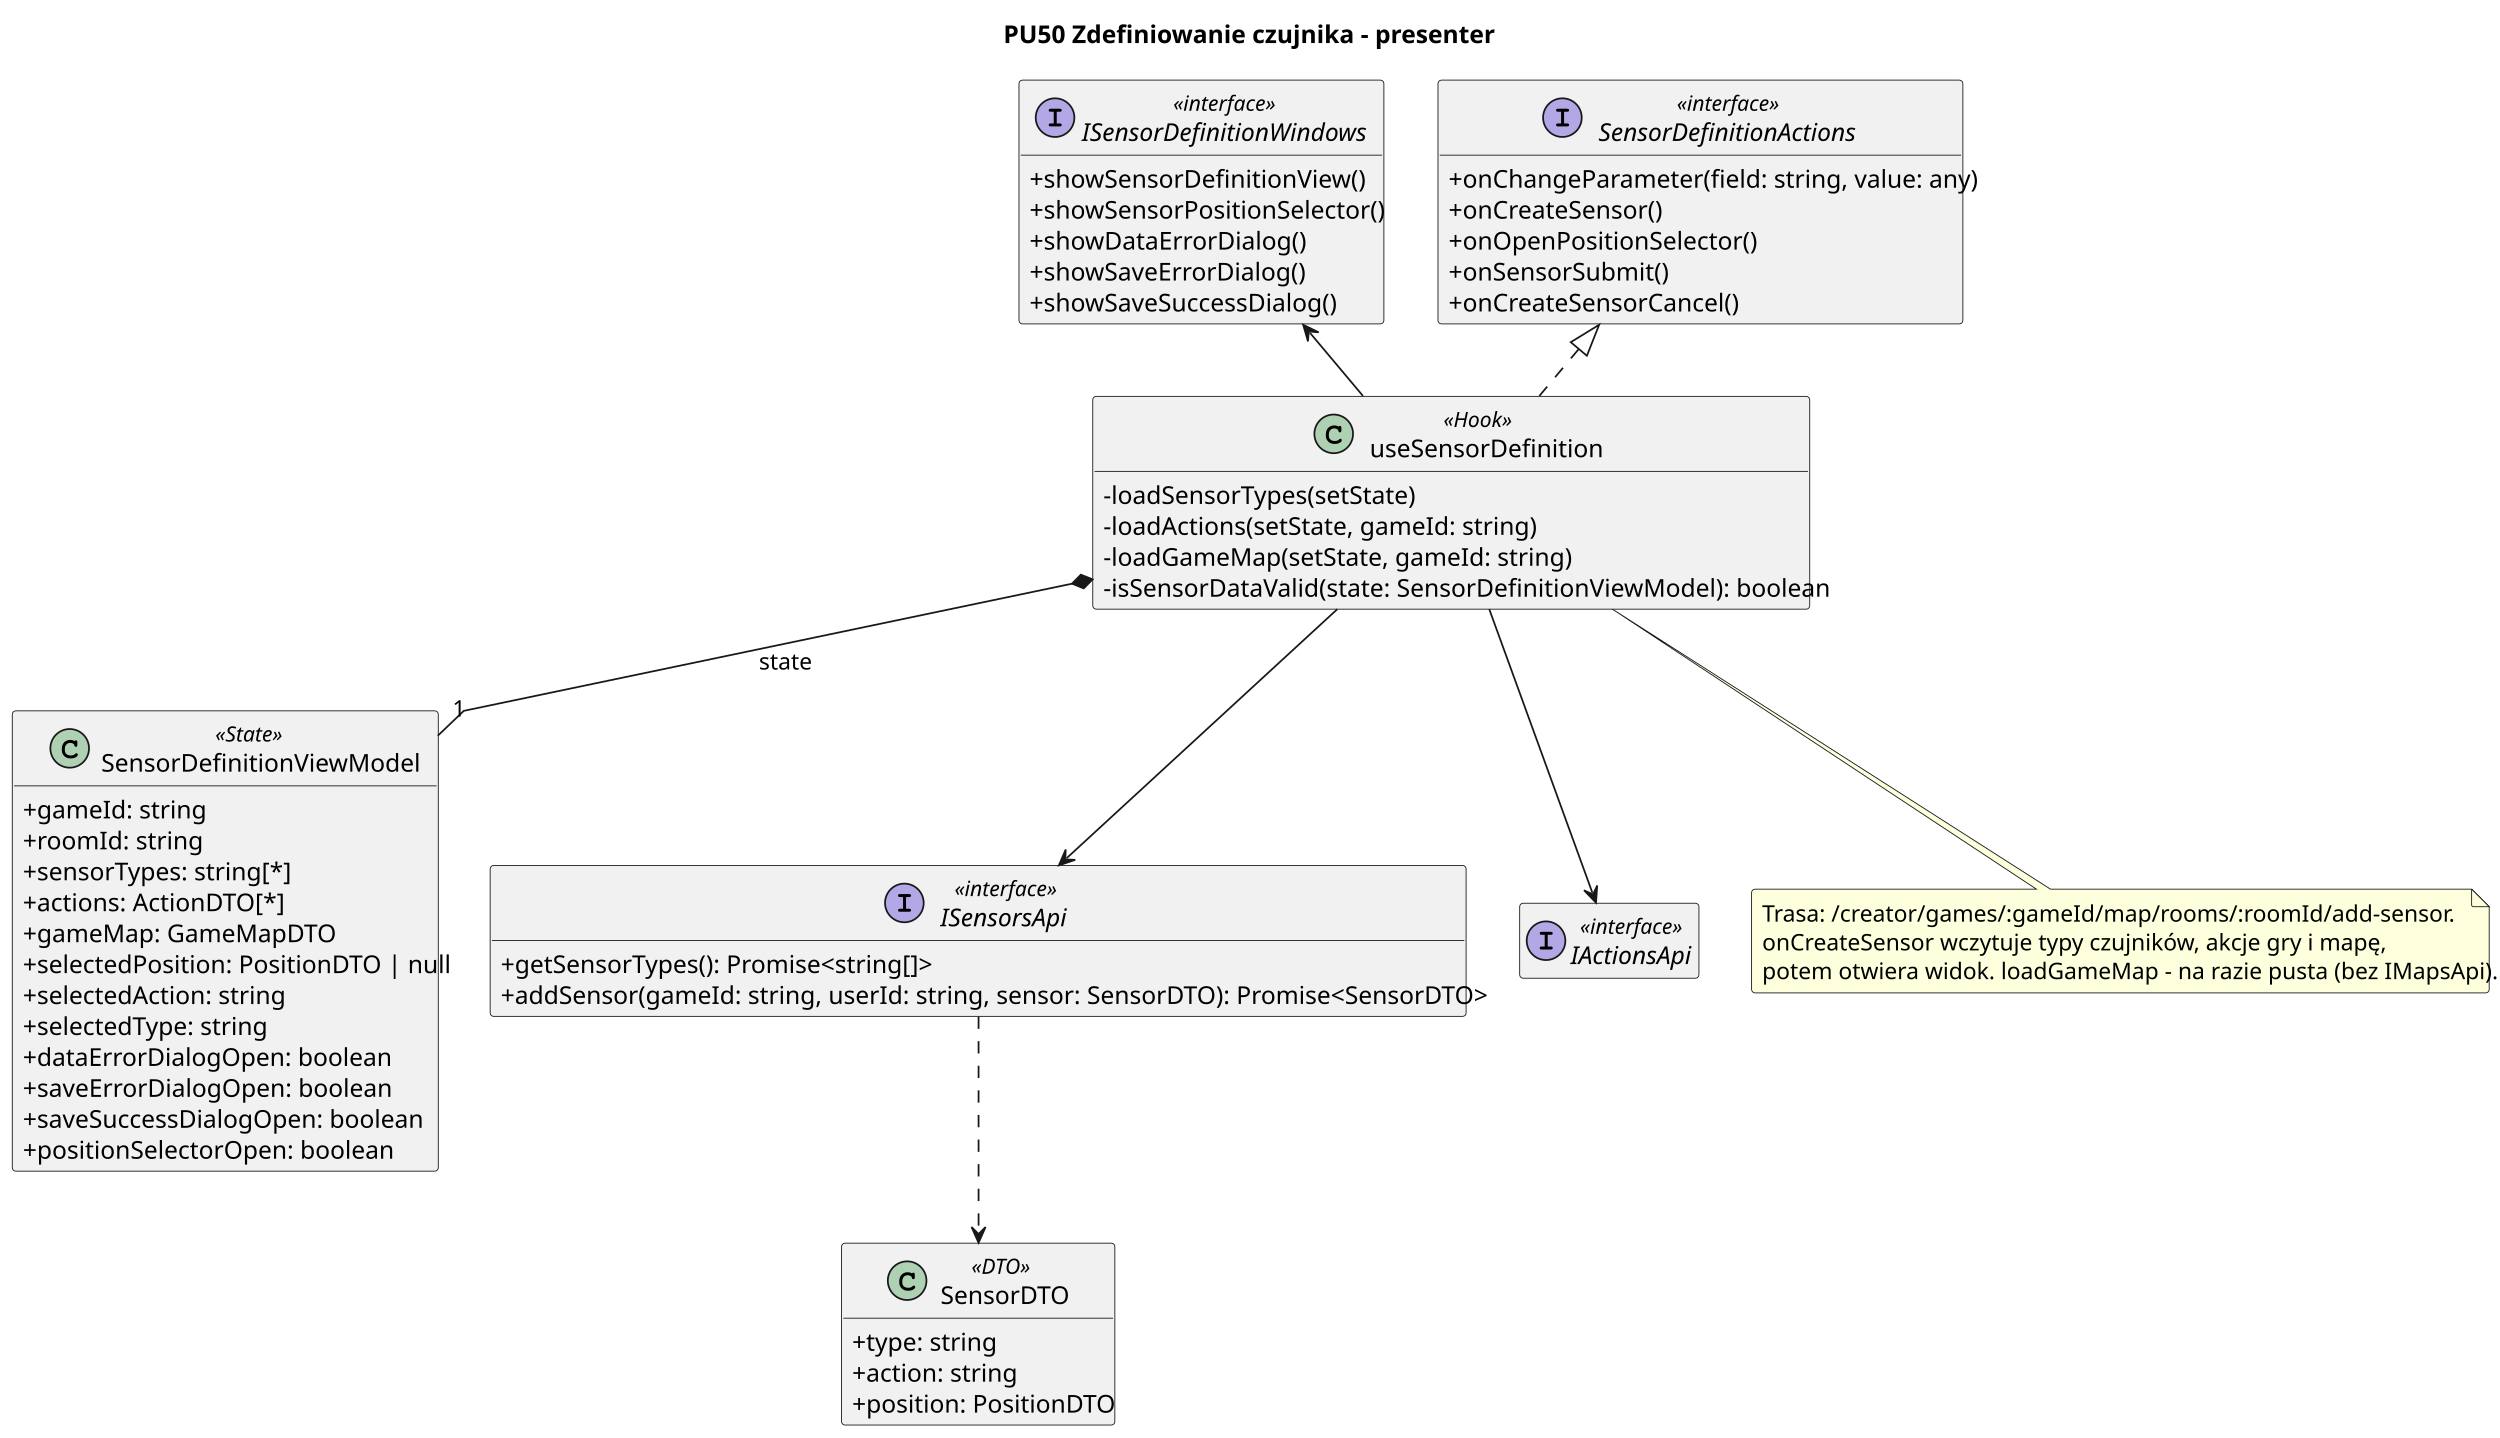
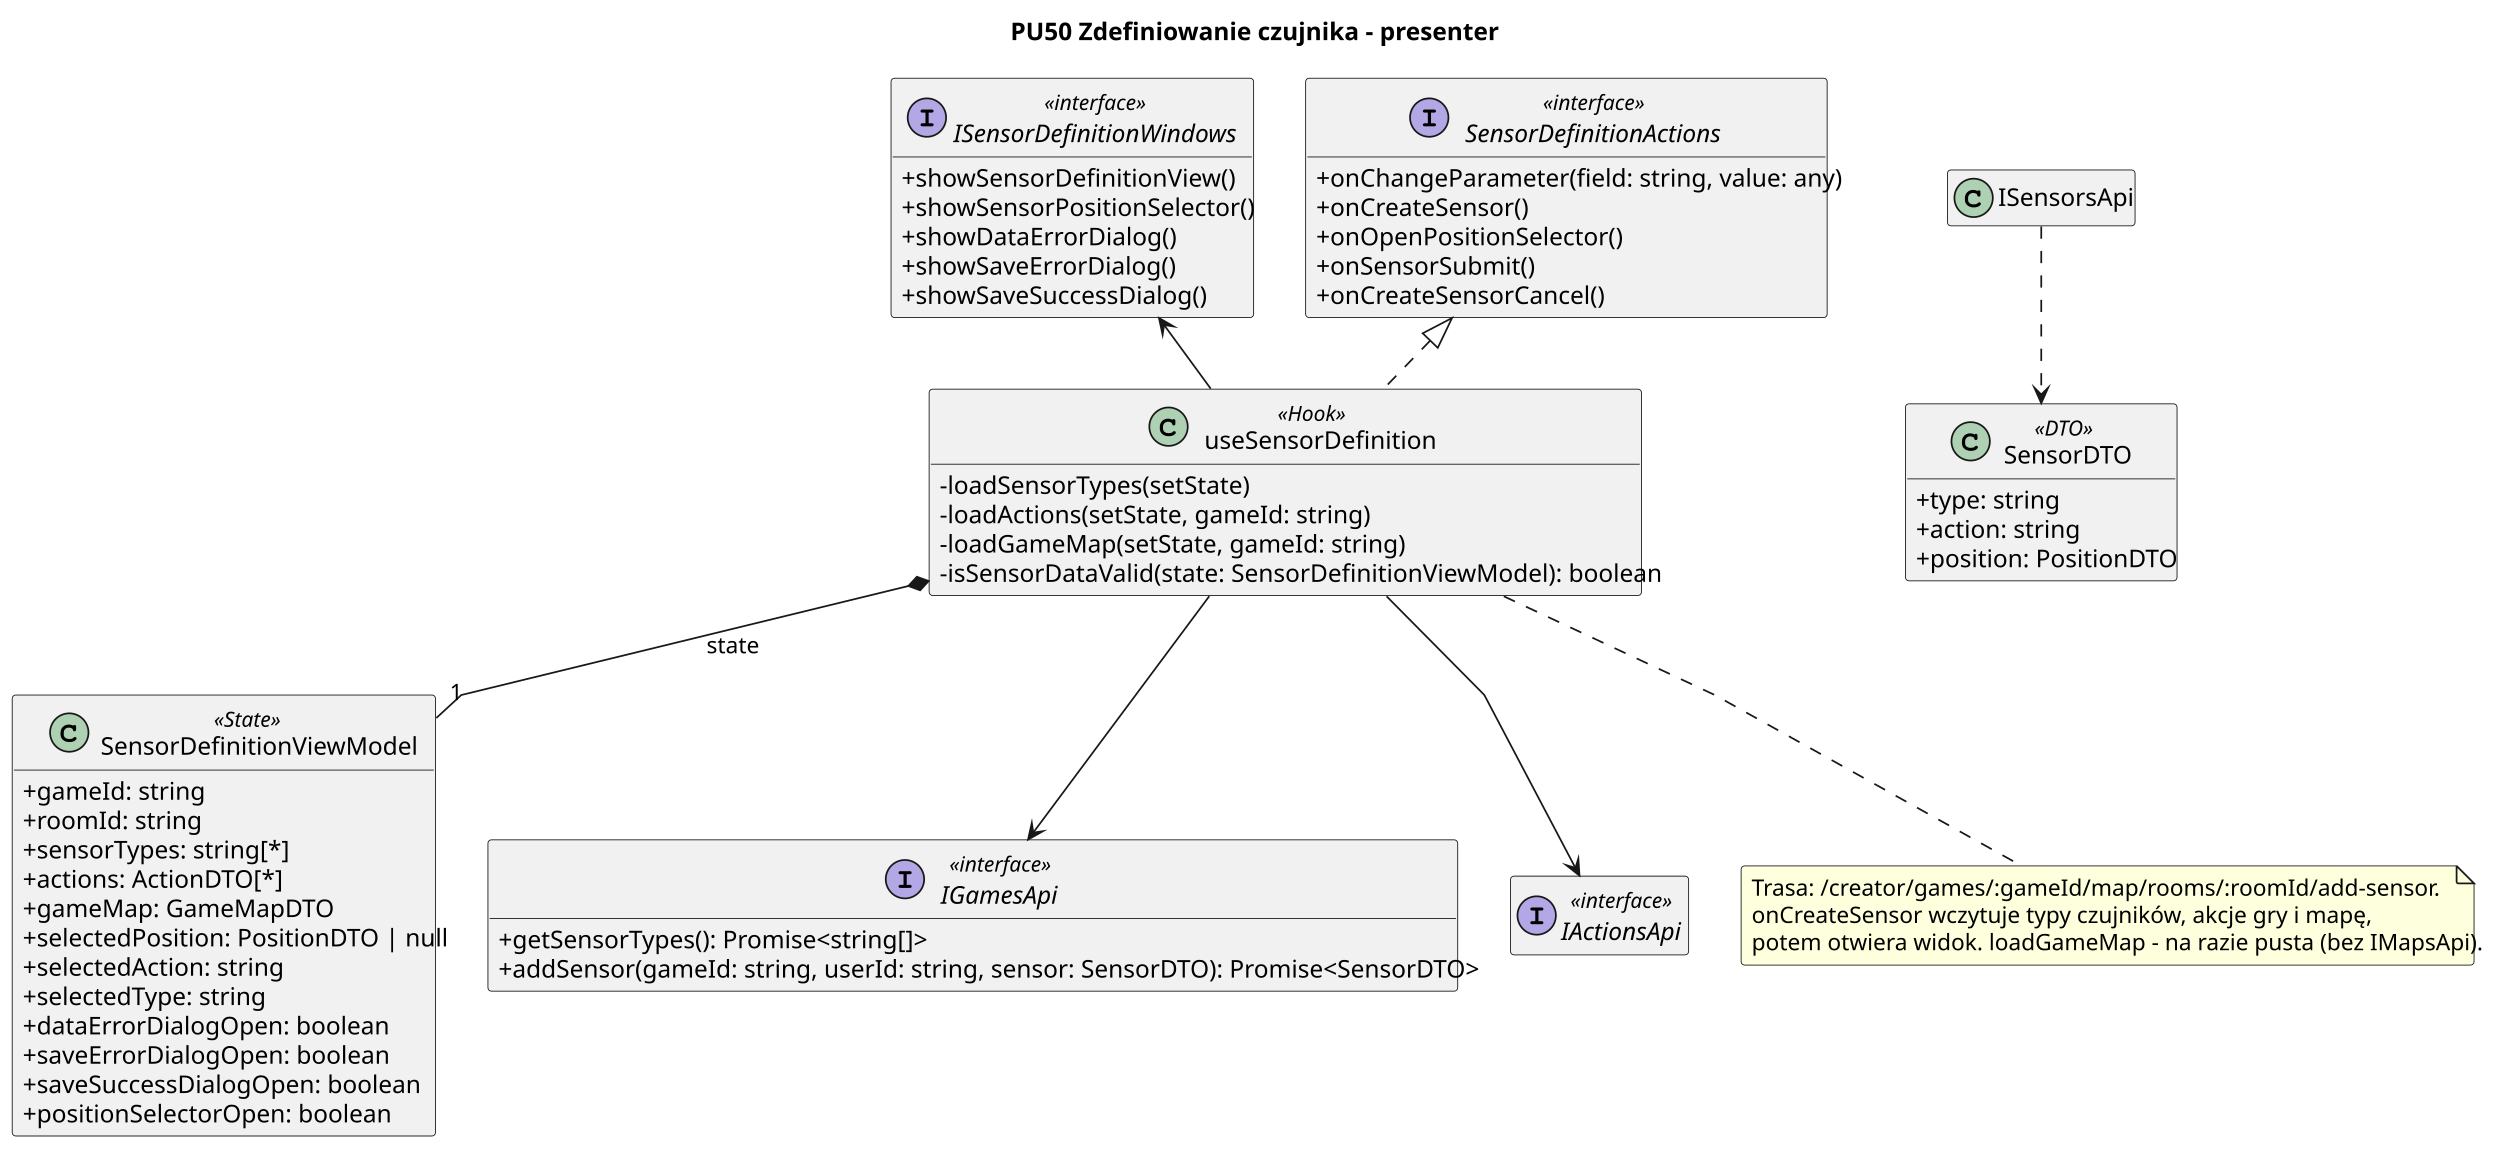
- <svg xmlns="http://www.w3.org/2000/svg" contentStyleType="text/css" data-diagram-type="CLASS" height="818px" preserveAspectRatio="none" style="width:1423px;height:818px;background:#FFFFFF;" version="1.1" viewBox="0 0 1423 818" width="1423px" zoomAndPan="magnify">
+ <svg xmlns="http://www.w3.org/2000/svg" version="1.1" data-diagram-type="CLASS" style="width:1432px;height:665px;background:#FFFFFF;" width="1432px" height="665px" viewBox="0 0 1432 665" zoomAndPan="magnify" preserveAspectRatio="none" contentStyleType="text/css">
  <defs />
-   <g>
+   <g font-family="sans-serif" lengthAdjust="spacing">
    <g class="title" data-source-line="13">
-       <text fill="#000000" font-family="sans-serif" font-size="14" font-weight="bold" lengthAdjust="spacing" textLength="267.627" x="571.111" y="24.533">PU50 Zdefiniowanie czujnika - presenter</text>
+       <text x="578.749" y="23.006" fill="#000" font-size="14" textLength="267.637" font-weight="700">PU50 Zdefiniowanie czujnika - presenter</text>
    </g>
-     <g class="entity" data-qualified-name="ISensorDefinitionWindows" data-source-line="15" id="ent0002">
-       <rect fill="#F1F1F1" height="138.75" rx="2" ry="2" style="stroke:#181818;stroke-width:0.5;" width="207.706" x="580" y="45.609" />
-       <ellipse cx="600.535" cy="66.961" fill="#B4A7E5" rx="11" ry="11" style="stroke:#181818;stroke-width:1;" />
-       <path d="M601.488,63.602 L601.488,70.258 L603.207,70.258 Q603.816,70.258 604.082,70.492 Q604.347,70.727 604.347,71.117 Q604.347,71.492 604.082,71.727 Q603.816,71.961 603.207,71.961 L598.066,71.961 Q597.457,71.961 597.191,71.727 Q596.926,71.492 596.926,71.102 Q596.926,70.727 597.191,70.492 Q597.457,70.258 598.066,70.258 L599.785,70.258 L599.785,63.602 L598.066,63.602 Q597.457,63.602 597.191,63.367 Q596.926,63.133 596.926,62.742 Q596.926,62.367 597.191,62.133 Q597.457,61.898 598.066,61.898 L603.207,61.898 Q603.816,61.898 604.082,62.133 Q604.347,62.367 604.347,62.742 Q604.347,63.133 604.082,63.367 Q603.816,63.602 603.207,63.602 L601.488,63.602 Z " fill="#000000" />
-       <text fill="#000000" font-family="sans-serif" font-size="12" font-style="italic" lengthAdjust="spacing" textLength="59.373" x="667.782" y="63.066">«interface»</text>
-       <text fill="#000000" font-family="sans-serif" font-size="14" font-style="italic" lengthAdjust="spacing" textLength="163.406" x="615.765" y="80.236">ISensorDefinitionWindows</text>
-       <line style="stroke:#181818;stroke-width:0.5;" x1="581" x2="786.706" y1="88.312" y2="88.312" />
-       <text fill="#000000" font-family="sans-serif" font-size="14" lengthAdjust="spacing" textLength="183.251" x="586" y="106.846">+showSensorDefinitionView()</text>
-       <text fill="#000000" font-family="sans-serif" font-size="14" lengthAdjust="spacing" textLength="195.706" x="586" y="124.455">+showSensorPositionSelector()</text>
-       <text fill="#000000" font-family="sans-serif" font-size="14" lengthAdjust="spacing" textLength="150.555" x="586" y="142.065">+showDataErrorDialog()</text>
-       <text fill="#000000" font-family="sans-serif" font-size="14" lengthAdjust="spacing" textLength="152.893" x="586" y="159.674">+showSaveErrorDialog()</text>
-       <text fill="#000000" font-family="sans-serif" font-size="14" lengthAdjust="spacing" textLength="174.692" x="586" y="177.283">+showSaveSuccessDialog()</text>
+     <g class="entity" data-qualified-name="ISensorDefinitionWindows" id="ent0001" data-source-line="15">
+       <rect x="510.39" y="44.8" width="207.677" height="137.1" fill="#F1F1F1" style="stroke:#181818;stroke-width:0.5;" rx="2" ry="2" />
+       <ellipse cx="530.924" cy="67.35" rx="11" ry="11" fill="#B4A7E5" style="stroke:#181818;stroke-width:1;" />
+       <path d="M531.94,64.506 L533.596,64.506 C533.987,64.506 534.19,64.475 534.346,64.397 C534.612,64.225 534.783,63.928 534.783,63.631 C534.783,63.35 534.643,63.1 534.408,62.928 C534.221,62.803 534.065,62.756 533.596,62.756 L528.455,62.756 C528.018,62.756 527.877,62.772 527.705,62.881 C527.44,63.053 527.268,63.334 527.268,63.631 C527.268,63.912 527.408,64.194 527.643,64.35 C527.83,64.475 528.018,64.506 528.455,64.506 L530.112,64.506 L530.112,70.6 L528.455,70.6 C528.018,70.6 527.877,70.616 527.705,70.725 C527.44,70.881 527.268,71.178 527.268,71.459 C527.268,72.069 527.674,72.35 528.455,72.35 L533.596,72.35 C534.377,72.35 534.783,72.069 534.783,71.459 C534.783,71.194 534.643,70.944 534.408,70.772 C534.221,70.631 534.049,70.6 533.596,70.6 L531.94,70.6 L531.94,64.506 Z " fill="#000" />
+       <text x="598.161" y="63" fill="#000" font-size="12" textLength="59.364" font-style="italic">«interface»</text>
+       <text x="546.154" y="81.4" fill="#000" font-size="14" textLength="163.379" font-style="italic">ISensorDefinitionWindows</text>
+       <line x1="511.39" y1="89.9" x2="717.067" y2="89.9" style="stroke:#181818;stroke-width:0.5;" />
+       <text x="516.39" y="106.906" fill="#000" font-size="14" textLength="183.217">+showSensorDefinitionView()</text>
+       <text x="516.39" y="123.706" fill="#000" font-size="14" textLength="195.677">+showSensorPositionSelector()</text>
+       <text x="516.39" y="140.506" fill="#000" font-size="14" textLength="150.527">+showDataErrorDialog()</text>
+       <text x="516.39" y="157.306" fill="#000" font-size="14" textLength="152.865">+showSaveErrorDialog()</text>
+       <text x="516.39" y="174.106" fill="#000" font-size="14" textLength="174.663">+showSaveSuccessDialog()</text>
    </g>
-     <g class="entity" data-qualified-name="SensorDefinitionActions" data-source-line="23" id="ent0003">
-       <rect fill="#F1F1F1" height="138.75" rx="2" ry="2" style="stroke:#181818;stroke-width:0.5;" width="298.768" x="818.5" y="45.609" />
-       <ellipse cx="889.317" cy="66.961" fill="#B4A7E5" rx="11" ry="11" style="stroke:#181818;stroke-width:1;" />
-       <path d="M890.27,63.602 L890.27,70.258 L891.989,70.258 Q892.598,70.258 892.864,70.492 Q893.129,70.727 893.129,71.117 Q893.129,71.492 892.864,71.727 Q892.598,71.961 891.989,71.961 L886.848,71.961 Q886.239,71.961 885.973,71.727 Q885.707,71.492 885.707,71.102 Q885.707,70.727 885.973,70.492 Q886.239,70.258 886.848,70.258 L888.567,70.258 L888.567,63.602 L886.848,63.602 Q886.239,63.602 885.973,63.367 Q885.707,63.133 885.707,62.742 Q885.707,62.367 885.973,62.133 Q886.239,61.898 886.848,61.898 L891.989,61.898 Q892.598,61.898 892.864,62.133 Q893.129,62.367 893.129,62.742 Q893.129,63.133 892.864,63.367 Q892.598,63.602 891.989,63.602 L890.27,63.602 Z " fill="#000000" />
-       <text fill="#000000" font-family="sans-serif" font-size="12" font-style="italic" lengthAdjust="spacing" textLength="59.373" x="954.447" y="63.066">«interface»</text>
-       <text fill="#000000" font-family="sans-serif" font-size="14" font-style="italic" lengthAdjust="spacing" textLength="148.634" x="909.817" y="80.236">SensorDefinitionActions</text>
-       <line style="stroke:#181818;stroke-width:0.5;" x1="819.5" x2="1116.268" y1="88.312" y2="88.312" />
-       <text fill="#000000" font-family="sans-serif" font-size="14" lengthAdjust="spacing" textLength="286.768" x="824.5" y="106.846">+onChangeParameter(field: string, value: any)</text>
-       <text fill="#000000" font-family="sans-serif" font-size="14" lengthAdjust="spacing" textLength="119.451" x="824.5" y="124.455">+onCreateSensor()</text>
-       <text fill="#000000" font-family="sans-serif" font-size="14" lengthAdjust="spacing" textLength="168.485" x="824.5" y="142.065">+onOpenPositionSelector()</text>
-       <text fill="#000000" font-family="sans-serif" font-size="14" lengthAdjust="spacing" textLength="121.003" x="824.5" y="159.674">+onSensorSubmit()</text>
-       <text fill="#000000" font-family="sans-serif" font-size="14" lengthAdjust="spacing" textLength="163.03" x="824.5" y="177.283">+onCreateSensorCancel()</text>
+     <g class="entity" data-qualified-name="SensorDefinitionActions" id="ent0002" data-source-line="23">
+       <rect x="747.86" y="44.8" width="298.733" height="137.1" fill="#F1F1F1" style="stroke:#181818;stroke-width:0.5;" rx="2" ry="2" />
+       <ellipse cx="818.672" cy="67.35" rx="11" ry="11" fill="#B4A7E5" style="stroke:#181818;stroke-width:1;" />
+       <path d="M819.687,64.506 L821.344,64.506 C821.734,64.506 821.937,64.475 822.094,64.397 C822.359,64.225 822.531,63.928 822.531,63.631 C822.531,63.35 822.39,63.1 822.156,62.928 C821.969,62.803 821.812,62.756 821.344,62.756 L816.203,62.756 C815.765,62.756 815.625,62.772 815.453,62.881 C815.187,63.053 815.015,63.334 815.015,63.631 C815.015,63.912 815.156,64.194 815.39,64.35 C815.578,64.475 815.765,64.506 816.203,64.506 L817.859,64.506 L817.859,70.6 L816.203,70.6 C815.765,70.6 815.625,70.616 815.453,70.725 C815.187,70.881 815.015,71.178 815.015,71.459 C815.015,72.069 815.422,72.35 816.203,72.35 L821.344,72.35 C822.125,72.35 822.531,72.069 822.531,71.459 C822.531,71.194 822.39,70.944 822.156,70.772 C821.969,70.631 821.797,70.6 821.344,70.6 L819.687,70.6 L819.687,64.506 Z " fill="#000" />
+       <text x="883.794" y="63" fill="#000" font-size="12" textLength="59.364" font-style="italic">«interface»</text>
+       <text x="839.172" y="81.4" fill="#000" font-size="14" textLength="148.609" font-style="italic">SensorDefinitionActions</text>
+       <line x1="748.86" y1="89.9" x2="1045.593" y2="89.9" style="stroke:#181818;stroke-width:0.5;" />
+       <text x="753.86" y="106.906" fill="#000" font-size="14" textLength="286.733">+onChangeParameter(field: string, value: any)</text>
+       <text x="753.86" y="123.706" fill="#000" font-size="14" textLength="119.434">+onCreateSensor()</text>
+       <text x="753.86" y="140.506" fill="#000" font-size="14" textLength="168.461">+onOpenPositionSelector()</text>
+       <text x="753.86" y="157.306" fill="#000" font-size="14" textLength="120.988">+onSensorSubmit()</text>
+       <text x="753.86" y="174.106" fill="#000" font-size="14" textLength="163.001">+onCreateSensorCancel()</text>
    </g>
-     <g class="entity" data-qualified-name="useSensorDefinition" data-source-line="31" id="ent0004">
-       <rect fill="#F1F1F1" height="121.141" rx="2" ry="2" style="stroke:#181818;stroke-width:0.5;" width="408.095" x="622" y="225.609" />
-       <ellipse cx="759.149" cy="246.961" fill="#ADD1B2" rx="11" ry="11" style="stroke:#181818;stroke-width:1;" />
-       <path d="M761.915,242.836 Q762.071,242.617 762.259,242.508 Q762.446,242.398 762.665,242.398 Q763.04,242.398 763.274,242.664 Q763.509,242.914 763.509,243.523 L763.509,244.977 Q763.509,245.586 763.274,245.852 Q763.04,246.117 762.665,246.117 Q762.321,246.117 762.118,245.914 Q761.915,245.727 761.806,245.211 Q761.759,244.852 761.571,244.664 Q761.243,244.289 760.634,244.07 Q760.024,243.852 759.399,243.852 Q758.634,243.852 757.993,244.18 Q757.368,244.508 756.868,245.258 Q756.384,246.008 756.384,247.039 L756.384,248.133 Q756.384,249.367 757.274,250.195 Q758.165,251.008 759.759,251.008 Q760.696,251.008 761.352,250.758 Q761.743,250.602 762.165,250.164 Q762.431,249.898 762.571,249.82 Q762.727,249.742 762.931,249.742 Q763.259,249.742 763.509,250.008 Q763.774,250.258 763.774,250.602 Q763.774,250.945 763.431,251.352 Q762.931,251.93 762.134,252.258 Q761.056,252.711 759.759,252.711 Q758.243,252.711 757.04,252.086 Q756.056,251.586 755.368,250.523 Q754.681,249.445 754.681,248.164 L754.681,247.008 Q754.681,245.68 755.29,244.539 Q755.915,243.383 757.009,242.773 Q758.102,242.148 759.337,242.148 Q760.071,242.148 760.712,242.32 Q761.368,242.477 761.915,242.836 Z " fill="#000000" />
-       <text fill="#000000" font-family="sans-serif" font-size="12" font-style="italic" lengthAdjust="spacing" textLength="41.361" x="821.617" y="243.066">«Hook»</text>
-       <text fill="#000000" font-family="sans-serif" font-size="14" lengthAdjust="spacing" textLength="125.296" x="779.649" y="260.236">useSensorDefinition</text>
-       <line style="stroke:#181818;stroke-width:0.5;" x1="623" x2="1029.095" y1="268.312" y2="268.312" />
-       <text fill="#000000" font-family="sans-serif" font-size="14" lengthAdjust="spacing" textLength="174.303" x="628" y="286.846">-loadSensorTypes(setState)</text>
-       <text fill="#000000" font-family="sans-serif" font-size="14" lengthAdjust="spacing" textLength="234.22" x="628" y="304.455">-loadActions(setState, gameId: string)</text>
-       <text fill="#000000" font-family="sans-serif" font-size="14" lengthAdjust="spacing" textLength="253.668" x="628" y="322.065">-loadGameMap(setState, gameId: string)</text>
-       <text fill="#000000" font-family="sans-serif" font-size="14" lengthAdjust="spacing" textLength="396.095" x="628" y="339.674">-isSensorDataValid(state: SensorDefinitionViewModel): boolean</text>
+     <g class="entity" data-qualified-name="useSensorDefinition" id="ent0003" data-source-line="31">
+       <rect x="532.21" y="222.9" width="408.03" height="118.2" fill="#F1F1F1" style="stroke:#181818;stroke-width:0.5;" rx="2" ry="2" />
+       <ellipse cx="669.339" cy="244.4" rx="11" ry="11" fill="#ADD1B2" style="stroke:#181818;stroke-width:1;" />
+       <path d="M664.339,245.556 C664.339,248.056 666.48,249.869 669.402,249.869 C670.636,249.869 671.808,249.572 672.558,249.056 C673.168,248.634 673.496,248.212 673.496,247.806 C673.496,247.337 673.074,246.931 672.574,246.931 C672.339,246.931 672.121,247.009 671.918,247.212 C671.48,247.65 671.48,247.65 671.308,247.744 C670.855,247.978 670.214,248.119 669.449,248.119 C667.449,248.119 666.168,247.103 666.168,245.525 L666.168,244.478 C666.168,242.775 667.386,241.572 669.089,241.572 C669.668,241.572 670.246,241.712 670.714,241.962 C671.183,242.228 671.355,242.416 671.418,242.775 C671.543,243.447 671.793,243.697 672.324,243.697 C672.605,243.697 672.886,243.556 673.074,243.337 C673.199,243.166 673.246,242.994 673.246,242.556 L673.246,241.197 C673.246,240.775 673.23,240.634 673.105,240.462 C672.933,240.212 672.652,240.056 672.324,240.056 C672.011,240.056 671.808,240.166 671.589,240.431 C670.418,239.931 669.98,239.822 669.027,239.822 C666.355,239.822 664.339,241.837 664.339,244.462 L664.339,245.556 Z " fill="#000" />
+       <text x="731.799" y="241.1" fill="#000" font-size="12" textLength="41.352" font-style="italic">«Hook»</text>
+       <text x="689.839" y="257.106" fill="#000" font-size="14" textLength="125.271">useSensorDefinition</text>
+       <line x1="533.21" y1="265.9" x2="939.24" y2="265.9" style="stroke:#181818;stroke-width:0.5;" />
+       <text x="538.21" y="282.906" fill="#000" font-size="14" textLength="174.285">-loadSensorTypes(setState)</text>
+       <text x="538.21" y="299.706" fill="#000" font-size="14" textLength="234.205">-loadActions(setState, gameId: string)</text>
+       <text x="538.21" y="316.506" fill="#000" font-size="14" textLength="253.651">-loadGameMap(setState, gameId: string)</text>
+       <text x="538.21" y="333.306" fill="#000" font-size="14" textLength="396.03">-isSensorDataValid(state: SensorDefinitionViewModel): boolean</text>
    </g>
-     <g class="entity" data-qualified-name="SensorDefinitionViewModel" data-source-line="38" id="ent0005">
-       <rect fill="#F1F1F1" height="262.016" rx="2" ry="2" style="stroke:#181818;stroke-width:0.5;" width="242.474" x="7" y="404.609" />
-       <ellipse cx="39.673" cy="425.961" fill="#ADD1B2" rx="11" ry="11" style="stroke:#181818;stroke-width:1;" />
-       <path d="M42.439,421.836 Q42.595,421.617 42.783,421.508 Q42.97,421.398 43.189,421.398 Q43.564,421.398 43.798,421.664 Q44.033,421.914 44.033,422.523 L44.033,423.977 Q44.033,424.586 43.798,424.852 Q43.564,425.117 43.189,425.117 Q42.845,425.117 42.642,424.914 Q42.439,424.727 42.33,424.211 Q42.283,423.852 42.095,423.664 Q41.767,423.289 41.158,423.07 Q40.548,422.852 39.923,422.852 Q39.158,422.852 38.517,423.18 Q37.892,423.508 37.392,424.258 Q36.908,425.008 36.908,426.039 L36.908,427.133 Q36.908,428.367 37.798,429.195 Q38.689,430.008 40.283,430.008 Q41.22,430.008 41.877,429.758 Q42.267,429.602 42.689,429.164 Q42.955,428.898 43.095,428.82 Q43.252,428.742 43.455,428.742 Q43.783,428.742 44.033,429.008 Q44.298,429.258 44.298,429.602 Q44.298,429.945 43.955,430.352 Q43.455,430.93 42.658,431.258 Q41.58,431.711 40.283,431.711 Q38.767,431.711 37.564,431.086 Q36.58,430.586 35.892,429.523 Q35.205,428.445 35.205,427.164 L35.205,426.008 Q35.205,424.68 35.814,423.539 Q36.439,422.383 37.533,421.773 Q38.627,421.148 39.861,421.148 Q40.595,421.148 41.236,421.32 Q41.892,421.477 42.439,421.836 Z " fill="#000000" />
-       <text fill="#000000" font-family="sans-serif" font-size="12" font-style="italic" lengthAdjust="spacing" textLength="41.367" x="122.517" y="422.066">«State»</text>
-       <text fill="#000000" font-family="sans-serif" font-size="14" lengthAdjust="spacing" textLength="171.199" x="57.601" y="439.236">SensorDefinitionViewModel</text>
-       <line style="stroke:#181818;stroke-width:0.5;" x1="8" x2="248.474" y1="447.312" y2="447.312" />
-       <text fill="#000000" font-family="sans-serif" font-size="14" lengthAdjust="spacing" textLength="96.886" x="13" y="465.846">+gameId: string</text>
-       <text fill="#000000" font-family="sans-serif" font-size="14" lengthAdjust="spacing" textLength="93.762" x="13" y="483.455">+roomId: string</text>
-       <text fill="#000000" font-family="sans-serif" font-size="14" lengthAdjust="spacing" textLength="143.561" x="13" y="501.065">+sensorTypes: string[*]</text>
-       <text fill="#000000" font-family="sans-serif" font-size="14" lengthAdjust="spacing" textLength="142.003" x="13" y="518.674">+actions: ActionDTO[*]</text>
-       <text fill="#000000" font-family="sans-serif" font-size="14" lengthAdjust="spacing" textLength="173.12" x="13" y="536.283">+gameMap: GameMapDTO</text>
-       <text fill="#000000" font-family="sans-serif" font-size="14" lengthAdjust="spacing" textLength="230.474" x="13" y="553.893">+selectedPosition: PositionDTO | null</text>
-       <text fill="#000000" font-family="sans-serif" font-size="14" lengthAdjust="spacing" textLength="141.244" x="13" y="571.502">+selectedAction: string</text>
-       <text fill="#000000" font-family="sans-serif" font-size="14" lengthAdjust="spacing" textLength="133.458" x="13" y="589.111">+selectedType: string</text>
-       <text fill="#000000" font-family="sans-serif" font-size="14" lengthAdjust="spacing" textLength="198.078" x="13" y="606.721">+dataErrorDialogOpen: boolean</text>
-       <text fill="#000000" font-family="sans-serif" font-size="14" lengthAdjust="spacing" textLength="200.402" x="13" y="624.33">+saveErrorDialogOpen: boolean</text>
-       <text fill="#000000" font-family="sans-serif" font-size="14" lengthAdjust="spacing" textLength="222.202" x="13" y="641.939">+saveSuccessDialogOpen: boolean</text>
-       <text fill="#000000" font-family="sans-serif" font-size="14" lengthAdjust="spacing" textLength="199.644" x="13" y="659.549">+positionSelectorOpen: boolean</text>
+     <g class="entity" data-qualified-name="SensorDefinitionViewModel" id="ent0004" data-source-line="38">
+       <rect x="7" y="398.1" width="242.453" height="252.599" fill="#F1F1F1" style="stroke:#181818;stroke-width:0.5;" rx="2" ry="2" />
+       <ellipse cx="39.68" cy="419.6" rx="11" ry="11" fill="#ADD1B2" style="stroke:#181818;stroke-width:1;" />
+       <path d="M34.68,420.756 C34.68,423.256 36.821,425.069 39.743,425.069 C40.977,425.069 42.149,424.772 42.899,424.256 C43.509,423.834 43.837,423.412 43.837,423.006 C43.837,422.537 43.415,422.131 42.915,422.131 C42.68,422.131 42.462,422.209 42.259,422.412 C41.821,422.85 41.821,422.85 41.649,422.944 C41.196,423.178 40.555,423.319 39.79,423.319 C37.79,423.319 36.509,422.303 36.509,420.725 L36.509,419.678 C36.509,417.975 37.727,416.772 39.43,416.772 C40.009,416.772 40.587,416.912 41.055,417.162 C41.524,417.428 41.696,417.616 41.759,417.975 C41.884,418.647 42.134,418.897 42.665,418.897 C42.946,418.897 43.227,418.756 43.415,418.537 C43.54,418.366 43.587,418.194 43.587,417.756 L43.587,416.397 C43.587,415.975 43.571,415.834 43.446,415.662 C43.274,415.412 42.993,415.256 42.665,415.256 C42.352,415.256 42.149,415.366 41.93,415.631 C40.759,415.131 40.321,415.022 39.368,415.022 C36.696,415.022 34.68,417.037 34.68,419.662 L34.68,420.756 Z " fill="#000" />
+       <text x="122.509" y="416.3" fill="#000" font-size="12" textLength="41.364" font-style="italic">«State»</text>
+       <text x="57.609" y="432.306" fill="#000" font-size="14" textLength="171.163">SensorDefinitionViewModel</text>
+       <line x1="8" y1="441.1" x2="248.453" y2="441.1" style="stroke:#181818;stroke-width:0.5;" />
+       <text x="13" y="458.106" fill="#000" font-size="14" textLength="96.88">+gameId: string</text>
+       <text x="13" y="474.906" fill="#000" font-size="14" textLength="93.758">+roomId: string</text>
+       <text x="13" y="491.706" fill="#000" font-size="14" textLength="143.555">+sensorTypes: string[*]</text>
+       <text x="13" y="508.506" fill="#000" font-size="14" textLength="142.001">+actions: ActionDTO[*]</text>
+       <text x="13" y="525.306" fill="#000" font-size="14" textLength="173.109">+gameMap: GameMapDTO</text>
+       <text x="13" y="542.106" fill="#000" font-size="14" textLength="230.453">+selectedPosition: PositionDTO | null</text>
+       <text x="13" y="558.905" fill="#000" font-size="14" textLength="141.231">+selectedAction: string</text>
+       <text x="13" y="575.705" fill="#000" font-size="14" textLength="133.447">+selectedType: string</text>
+       <text x="13" y="592.505" fill="#000" font-size="14" textLength="198.043">+dataErrorDialogOpen: boolean</text>
+       <text x="13" y="609.305" fill="#000" font-size="14" textLength="200.367">+saveErrorDialogOpen: boolean</text>
+       <text x="13" y="626.105" fill="#000" font-size="14" textLength="222.165">+saveSuccessDialogOpen: boolean</text>
+       <text x="13" y="642.905" fill="#000" font-size="14" textLength="199.611">+positionSelectorOpen: boolean</text>
    </g>
-     <g class="entity" data-qualified-name="SensorDTO" data-source-line="53" id="ent0006">
-       <rect fill="#F1F1F1" height="103.531" rx="2" ry="2" style="stroke:#181818;stroke-width:0.5;" width="155.568" x="479" y="707.609" />
-       <ellipse cx="516.346" cy="728.961" fill="#ADD1B2" rx="11" ry="11" style="stroke:#181818;stroke-width:1;" />
-       <path d="M519.112,724.836 Q519.268,724.617 519.456,724.508 Q519.643,724.398 519.862,724.398 Q520.237,724.398 520.471,724.664 Q520.706,724.914 520.706,725.523 L520.706,726.977 Q520.706,727.586 520.471,727.852 Q520.237,728.117 519.862,728.117 Q519.518,728.117 519.315,727.914 Q519.112,727.727 519.002,727.211 Q518.956,726.852 518.768,726.664 Q518.44,726.289 517.831,726.07 Q517.221,725.852 516.596,725.852 Q515.831,725.852 515.19,726.18 Q514.565,726.508 514.065,727.258 Q513.581,728.008 513.581,729.039 L513.581,730.133 Q513.581,731.367 514.471,732.195 Q515.362,733.008 516.956,733.008 Q517.893,733.008 518.549,732.758 Q518.94,732.602 519.362,732.164 Q519.627,731.898 519.768,731.82 Q519.924,731.742 520.127,731.742 Q520.456,731.742 520.706,732.008 Q520.971,732.258 520.971,732.602 Q520.971,732.945 520.627,733.352 Q520.127,733.93 519.331,734.258 Q518.252,734.711 516.956,734.711 Q515.44,734.711 514.237,734.086 Q513.252,733.586 512.565,732.523 Q511.877,731.445 511.877,730.164 L511.877,729.008 Q511.877,727.68 512.487,726.539 Q513.112,725.383 514.206,724.773 Q515.299,724.148 516.534,724.148 Q517.268,724.148 517.909,724.32 Q518.565,724.477 519.112,724.836 Z " fill="#000000" />
-       <text fill="#000000" font-family="sans-serif" font-size="12" font-style="italic" lengthAdjust="spacing" textLength="38.678" x="552.928" y="725.066">«DTO»</text>
-       <text fill="#000000" font-family="sans-serif" font-size="14" lengthAdjust="spacing" textLength="73.91" x="535.312" y="742.236">SensorDTO</text>
-       <line style="stroke:#181818;stroke-width:0.5;" x1="480" x2="633.568" y1="750.312" y2="750.312" />
-       <text fill="#000000" font-family="sans-serif" font-size="14" lengthAdjust="spacing" textLength="76.651" x="485" y="768.846">+type: string</text>
-       <text fill="#000000" font-family="sans-serif" font-size="14" lengthAdjust="spacing" textLength="87.548" x="485" y="786.455">+action: string</text>
-       <text fill="#000000" font-family="sans-serif" font-size="14" lengthAdjust="spacing" textLength="143.568" x="485" y="804.064">+position: PositionDTO</text>
+     <g class="entity" data-qualified-name="SensorDTO" id="ent0005" data-source-line="53">
+       <rect x="1091.45" y="231.3" width="155.555" height="101.4" fill="#F1F1F1" style="stroke:#181818;stroke-width:0.5;" rx="2" ry="2" />
+       <ellipse cx="1128.792" cy="252.8" rx="11" ry="11" fill="#ADD1B2" style="stroke:#181818;stroke-width:1;" />
+       <path d="M1123.792,253.956 C1123.792,256.456 1125.933,258.269 1128.855,258.269 C1130.089,258.269 1131.261,257.972 1132.011,257.456 C1132.62,257.034 1132.949,256.612 1132.949,256.206 C1132.949,255.737 1132.527,255.331 1132.027,255.331 C1131.792,255.331 1131.574,255.409 1131.37,255.612 C1130.933,256.05 1130.933,256.05 1130.761,256.144 C1130.308,256.378 1129.667,256.519 1128.902,256.519 C1126.902,256.519 1125.62,255.503 1125.62,253.925 L1125.62,252.878 C1125.62,251.175 1126.839,249.972 1128.542,249.972 C1129.12,249.972 1129.699,250.112 1130.167,250.362 C1130.636,250.628 1130.808,250.816 1130.87,251.175 C1130.995,251.847 1131.245,252.097 1131.777,252.097 C1132.058,252.097 1132.339,251.956 1132.527,251.737 C1132.652,251.566 1132.699,251.394 1132.699,250.956 L1132.699,249.597 C1132.699,249.175 1132.683,249.034 1132.558,248.862 C1132.386,248.612 1132.105,248.456 1131.777,248.456 C1131.464,248.456 1131.261,248.566 1131.042,248.831 C1129.87,248.331 1129.433,248.222 1128.48,248.222 C1125.808,248.222 1123.792,250.237 1123.792,252.862 L1123.792,253.956 Z " fill="#000" />
+       <text x="1165.372" y="249.5" fill="#000" font-size="12" textLength="38.676" font-style="italic">«DTO»</text>
+       <text x="1147.757" y="265.506" fill="#000" font-size="14" textLength="73.906">SensorDTO</text>
+       <line x1="1092.45" y1="274.3" x2="1246.005" y2="274.3" style="stroke:#181818;stroke-width:0.5;" />
+       <text x="1097.45" y="291.306" fill="#000" font-size="14" textLength="76.65">+type: string</text>
+       <text x="1097.45" y="308.106" fill="#000" font-size="14" textLength="87.542">+action: string</text>
+       <text x="1097.45" y="324.906" fill="#000" font-size="14" textLength="143.555">+position: PositionDTO</text>
    </g>
-     <g class="entity" data-qualified-name="ISensorsApi" data-source-line="59" id="ent0007">
-       <rect fill="#F1F1F1" height="85.922" rx="2" ry="2" style="stroke:#181818;stroke-width:0.5;" width="555.505" x="279" y="492.609" />
-       <ellipse cx="514.761" cy="513.961" fill="#B4A7E5" rx="11" ry="11" style="stroke:#181818;stroke-width:1;" />
-       <path d="M515.714,510.602 L515.714,517.258 L517.433,517.258 Q518.043,517.258 518.308,517.492 Q518.574,517.727 518.574,518.117 Q518.574,518.492 518.308,518.727 Q518.043,518.961 517.433,518.961 L512.293,518.961 Q511.683,518.961 511.418,518.727 Q511.152,518.492 511.152,518.102 Q511.152,517.727 511.418,517.492 Q511.683,517.258 512.293,517.258 L514.011,517.258 L514.011,510.602 L512.293,510.602 Q511.683,510.602 511.418,510.367 Q511.152,510.133 511.152,509.742 Q511.152,509.367 511.418,509.133 Q511.683,508.898 512.293,508.898 L517.433,508.898 Q518.043,508.898 518.308,509.133 Q518.574,509.367 518.574,509.742 Q518.574,510.133 518.308,510.367 Q518.043,510.602 517.433,510.602 L515.714,510.602 Z " fill="#000000" />
-       <text fill="#000000" font-family="sans-serif" font-size="12" font-style="italic" lengthAdjust="spacing" textLength="59.373" x="543.316" y="510.066">«interface»</text>
-       <text fill="#000000" font-family="sans-serif" font-size="14" font-style="italic" lengthAdjust="spacing" textLength="75.482" x="535.261" y="527.236">ISensorsApi</text>
-       <line style="stroke:#181818;stroke-width:0.5;" x1="280" x2="833.505" y1="535.312" y2="535.312" />
-       <text fill="#000000" font-family="sans-serif" font-size="14" lengthAdjust="spacing" textLength="236.934" x="285" y="553.846">+getSensorTypes(): Promise&lt;string[]&gt;</text>
-       <text fill="#000000" font-family="sans-serif" font-size="14" lengthAdjust="spacing" textLength="543.505" x="285" y="571.455">+addSensor(gameId: string, userId: string, sensor: SensorDTO): Promise&lt;SensorDTO&gt;</text>
+     <g class="entity" data-qualified-name="IGamesApi" id="ent0006" data-source-line="59">
+       <rect x="279.49" y="481.05" width="555.478" height="86.7" fill="#F1F1F1" style="stroke:#181818;stroke-width:0.5;" rx="2" ry="2" />
+       <ellipse cx="518.357" cy="503.6" rx="11" ry="11" fill="#B4A7E5" style="stroke:#181818;stroke-width:1;" />
+       <path d="M519.373,500.756 L521.029,500.756 C521.419,500.756 521.623,500.725 521.779,500.647 C522.044,500.475 522.216,500.178 522.216,499.881 C522.216,499.6 522.076,499.35 521.841,499.178 C521.654,499.053 521.498,499.006 521.029,499.006 L515.888,499.006 C515.451,499.006 515.31,499.022 515.138,499.131 C514.873,499.303 514.701,499.584 514.701,499.881 C514.701,500.162 514.841,500.444 515.076,500.6 C515.263,500.725 515.451,500.756 515.888,500.756 L517.544,500.756 L517.544,506.85 L515.888,506.85 C515.451,506.85 515.31,506.866 515.138,506.975 C514.873,507.131 514.701,507.428 514.701,507.709 C514.701,508.319 515.107,508.6 515.888,508.6 L521.029,508.6 C521.81,508.6 522.216,508.319 522.216,507.709 C522.216,507.444 522.076,507.194 521.841,507.022 C521.654,506.881 521.482,506.85 521.029,506.85 L519.373,506.85 L519.373,500.756 Z " fill="#000" />
+       <text x="543.797" y="499.25" fill="#000" font-size="12" textLength="59.364" font-style="italic">«interface»</text>
+       <text x="538.857" y="517.65" fill="#000" font-size="14" textLength="69.244" font-style="italic">IGamesApi</text>
+       <line x1="280.49" y1="526.15" x2="833.968" y2="526.15" style="stroke:#181818;stroke-width:0.5;" />
+       <text x="285.49" y="543.156" fill="#000" font-size="14" textLength="236.921">+getSensorTypes(): Promise&lt;string[]&gt;</text>
+       <text x="285.49" y="559.956" fill="#000" font-size="14" textLength="543.478">+addSensor(gameId: string, userId: string, sensor: SensorDTO): Promise&lt;SensorDTO&gt;</text>
    </g>
-     <g class="entity" data-qualified-name="IActionsApi" data-source-line="63" id="ent0008">
-       <rect fill="#F1F1F1" height="42.703" rx="2" ry="2" style="stroke:#181818;stroke-width:0.5;" width="102.034" x="865" y="514.109" />
-       <ellipse cx="880" cy="535.461" fill="#B4A7E5" rx="11" ry="11" style="stroke:#181818;stroke-width:1;" />
-       <path d="M880.953,532.102 L880.953,538.758 L882.672,538.758 Q883.281,538.758 883.547,538.992 Q883.812,539.227 883.812,539.617 Q883.812,539.992 883.547,540.227 Q883.281,540.461 882.672,540.461 L877.531,540.461 Q876.922,540.461 876.656,540.227 Q876.391,539.992 876.391,539.602 Q876.391,539.227 876.656,538.992 Q876.922,538.758 877.531,538.758 L879.25,538.758 L879.25,532.102 L877.531,532.102 Q876.922,532.102 876.656,531.867 Q876.391,531.633 876.391,531.242 Q876.391,530.867 876.656,530.633 Q876.922,530.398 877.531,530.398 L882.672,530.398 Q883.281,530.398 883.547,530.633 Q883.812,530.867 883.812,531.242 Q883.812,531.633 883.547,531.867 Q883.281,532.102 882.672,532.102 L880.953,532.102 Z " fill="#000000" />
-       <text fill="#000000" font-family="sans-serif" font-size="12" font-style="italic" lengthAdjust="spacing" textLength="59.373" x="899.331" y="531.566">«interface»</text>
-       <text fill="#000000" font-family="sans-serif" font-size="14" font-style="italic" lengthAdjust="spacing" textLength="70.034" x="894" y="548.736">IActionsApi</text>
+     <g class="entity" data-qualified-name="IActionsApi" id="ent0007" data-source-line="63">
+       <rect x="865.21" y="501.85" width="102.028" height="45.1" fill="#F1F1F1" style="stroke:#181818;stroke-width:0.5;" rx="2" ry="2" />
+       <ellipse cx="880.21" cy="524.4" rx="11" ry="11" fill="#B4A7E5" style="stroke:#181818;stroke-width:1;" />
+       <path d="M881.226,521.556 L882.882,521.556 C883.273,521.556 883.476,521.525 883.632,521.447 C883.898,521.275 884.069,520.978 884.069,520.681 C884.069,520.4 883.929,520.15 883.694,519.978 C883.507,519.853 883.351,519.806 882.882,519.806 L877.741,519.806 C877.304,519.806 877.163,519.822 876.991,519.931 C876.726,520.103 876.554,520.384 876.554,520.681 C876.554,520.962 876.694,521.244 876.929,521.4 C877.116,521.525 877.304,521.556 877.741,521.556 L879.398,521.556 L879.398,527.65 L877.741,527.65 C877.304,527.65 877.163,527.666 876.991,527.775 C876.726,527.931 876.554,528.228 876.554,528.509 C876.554,529.119 876.96,529.4 877.741,529.4 L882.882,529.4 C883.663,529.4 884.069,529.119 884.069,528.509 C884.069,528.244 883.929,527.994 883.694,527.822 C883.507,527.681 883.335,527.65 882.882,527.65 L881.226,527.65 L881.226,521.556 Z " fill="#000" />
+       <text x="899.542" y="520.05" fill="#000" font-size="12" textLength="59.364" font-style="italic">«interface»</text>
+       <text x="894.21" y="538.45" fill="#000" font-size="14" textLength="70.028" font-style="italic">IActionsApi</text>
    </g>
-     <g class="entity" data-qualified-name="GMN17" data-source-line="73" id="ent0018">
-       <path d="M997,508.109 L997,563.164 A2,2 0 0 0 999,565.164 L1414.849,565.164 A2,2 0 0 0 1416.849,563.164 L1416.849,516.109 L1406.849,506.109 L1167.13,506.109 L917.74,346.709 L1159.13,506.109 L999,506.109 A2,2 0 0 0 997,508.109" fill="#FEFFDD" style="stroke:#181818;stroke-width:0.5;" />
-       <path d="M1406.849,506.109 L1406.849,515.109 A1,1 0 0 0 1407.849,516.109 L1416.849,516.109 L1406.849,506.109" fill="#FEFFDD" style="stroke:#181818;stroke-width:0.5;" />
-       <text fill="#000000" font-family="sans-serif" font-size="13" lengthAdjust="spacing" textLength="366.317" x="1003" y="524.605">Trasa: /creator/games/:gameId/map/rooms/:roomId/add-sensor.</text>
-       <text fill="#000000" font-family="sans-serif" font-size="13" lengthAdjust="spacing" textLength="341.034" x="1003" y="540.956">onCreateSensor wczytuje typy czujników, akcje gry i mapę,</text>
-       <text fill="#000000" font-family="sans-serif" font-size="13" lengthAdjust="spacing" textLength="398.849" x="1003" y="557.308">potem otwiera widok. loadGameMap - na razie pusta (bez IMapsApi).</text>
+     <g class="entity" data-qualified-name="ISensorsApi" id="ent0015" data-source-line="70">
+       <rect x="1115.49" y="97.35" width="107.474" height="32" fill="#F1F1F1" style="stroke:#181818;stroke-width:0.5;" rx="2" ry="2" />
+       <ellipse cx="1130.49" cy="113.35" rx="11" ry="11" fill="#ADD1B2" style="stroke:#181818;stroke-width:1;" />
+       <path d="M1125.49,114.506 C1125.49,117.006 1127.631,118.819 1130.553,118.819 C1131.787,118.819 1132.959,118.522 1133.709,118.006 C1134.318,117.584 1134.646,117.162 1134.646,116.756 C1134.646,116.287 1134.224,115.881 1133.724,115.881 C1133.49,115.881 1133.271,115.959 1133.068,116.162 C1132.631,116.6 1132.631,116.6 1132.459,116.694 C1132.006,116.928 1131.365,117.069 1130.599,117.069 C1128.599,117.069 1127.318,116.053 1127.318,114.475 L1127.318,113.428 C1127.318,111.725 1128.537,110.522 1130.24,110.522 C1130.818,110.522 1131.396,110.662 1131.865,110.912 C1132.334,111.178 1132.506,111.366 1132.568,111.725 C1132.693,112.397 1132.943,112.647 1133.474,112.647 C1133.756,112.647 1134.037,112.506 1134.224,112.287 C1134.349,112.116 1134.396,111.944 1134.396,111.506 L1134.396,110.147 C1134.396,109.725 1134.381,109.584 1134.256,109.412 C1134.084,109.162 1133.803,109.006 1133.474,109.006 C1133.162,109.006 1132.959,109.116 1132.74,109.381 C1131.568,108.881 1131.131,108.772 1130.178,108.772 C1127.506,108.772 1125.49,110.787 1125.49,113.412 L1125.49,114.506 Z " fill="#000" />
+       <text x="1144.49" y="117.956" fill="#000" font-size="14" textLength="75.474">ISensorsApi</text>
    </g>
-     <g class="link" data-entity-1="ent0003" data-entity-2="ent0004" data-link-type="extension" data-source-line="65" id="lnk10">
-       <path codeLine="65" d="M898.663,198.633 C887.383,212.063 887.21,212.269 876.19,225.379" fill="none" id="SensorDefinitionActions-backto-useSensorDefinition" style="stroke:#181818;stroke-width:1;stroke-dasharray:7,7;" />
-       <polygon fill="none" points="910.24,184.849,894.069,194.774,903.258,202.492,910.24,184.849" style="stroke:#181818;stroke-width:1;" />
+     <g class="entity" data-qualified-name="GMN17" id="ent0018" data-source-line="73">
+       <path d="M997.32,498 L997.32,550.8 A2,2 0 0 0 999.32,552.8 L1415.135,552.8 A2,2 0 0 0 1417.135,550.8 L1417.135,506 L1407.135,496 L999.32,496 A2,2 0 0 0 997.32,498" style="stroke:#181818;stroke-width:0.5;" fill="#FEFFDD" />
+       <path d="M1407.135,496 L1407.135,505 A1,1 0 0 0 1408.135,506 L1417.135,506 L1407.135,496" style="stroke:#181818;stroke-width:1;" fill="#FEFFDD" />
+       <text x="1003.32" y="513.077" fill="#000" font-size="13" textLength="366.302">Trasa: /creator/games/:gameId/map/rooms/:roomId/add-sensor.</text>
+       <text x="1003.32" y="528.677" fill="#000" font-size="13" textLength="341.003">onCreateSensor wczytuje typy czujników, akcje gry i mapę,</text>
+       <text x="1003.32" y="544.277" fill="#000" font-size="13" textLength="398.815">potem otwiera widok. loadGameMap - na razie pusta (bez IMapsApi).</text>
    </g>
-     <g class="link" data-entity-1="ent0002" data-entity-2="ent0004" data-link-type="dependency" data-source-line="66" id="lnk12">
-       <path codeLine="66" d="M745.619,189.444 C756.899,202.874 764.79,212.269 775.81,225.379" fill="none" id="ISensorDefinitionWindows-backto-useSensorDefinition" style="stroke:#181818;stroke-width:1;" />
-       <polygon fill="#181818" points="741.76,184.849,744.485,194.314,744.976,188.678,750.611,189.168,741.76,184.849" style="stroke:#181818;stroke-width:1;" />
+     <g class="link" data-entity-1="ent0002" data-entity-2="ent0003" id="lnk9" data-source-line="65" data-link-type="extension">
+       <path d="M819.236,195.078 C806.266,208.508 805.26,209.55 792.62,222.63" style="stroke:#181818;stroke-width:1;stroke-dasharray:7,7;" fill="none" id="SensorDefinitionActions-backto-useSensorDefinition" codeLine="65" />
+       <polygon points="831.74,182.13,814.92,190.91,823.552,199.246,831.74,182.13" fill="none" style="stroke:#181818;stroke-width:1;stroke-linejoin:miter;stroke-miterlimit:10;" />
    </g>
-     <g class="link" data-entity-1="ent0004" data-entity-2="ent0005" data-link-type="composition" data-source-line="67" id="lnk13">
-       <path codeLine="67" d="M610.164,332.235 C449.404,365.845 264,404.609 264,404.609 C264,404.609 258.28,410.079 249.19,418.769" fill="none" id="useSensorDefinition-backto-SensorDefinitionViewModel" style="stroke:#181818;stroke-width:1;" />
-       <polygon fill="#181818" points="621.91,329.779,615.218,327.092,610.164,332.235,616.856,334.923,621.91,329.779" style="stroke:#181818;stroke-width:1;" />
-       <text fill="#000000" font-family="sans-serif" font-size="13" lengthAdjust="spacing" textLength="28.184" x="432" y="381.104">state</text>
-       <text fill="#000000" font-family="sans-serif" font-size="13" lengthAdjust="spacing" textLength="7.23" x="257.559" y="407.888">1</text>
+     <g class="link" data-entity-1="ent0001" data-entity-2="ent0003" id="lnk11" data-source-line="66" data-link-type="dependency">
+       <path d="M666.803,186.165 C676.633,199.595 683.92,209.55 693.49,222.63" style="stroke:#181818;stroke-width:1;" fill="none" id="ISensorDefinitionWindows-backto-useSensorDefinition" codeLine="66" />
+       <polygon points="663.85,182.13,665.938,191.755,666.803,186.165,672.393,187.03,663.85,182.13" fill="#181818" style="stroke:#181818;stroke-width:1;stroke-linejoin:miter;stroke-miterlimit:10;" />
    </g>
-     <g class="link" data-entity-1="ent0004" data-entity-2="ent0007" data-link-type="dependency" data-source-line="68" id="lnk14">
-       <path codeLine="68" d="M761.23,346.709 C712.25,391.759 650.655,448.437 607.105,488.507" fill="none" id="useSensorDefinition-to-ISensorsApi" style="stroke:#181818;stroke-width:1;" />
-       <polygon fill="#181818" points="602.69,492.569,612.021,489.419,606.37,489.184,606.605,483.532,602.69,492.569" style="stroke:#181818;stroke-width:1;" />
+     <g class="link" data-entity-1="ent0003" data-entity-2="ent0004" id="lnk12" data-source-line="67" data-link-type="composition">
+       <path d="M520.291,335.662 C392.721,366.762 264.23,398.1 264.23,398.1 C264.23,398.1 258.72,403.17 249.93,411.27" style="stroke:#181818;stroke-width:1;" fill="none" id="useSensorDefinition-backto-SensorDefinitionViewModel" codeLine="67" />
+       <polygon points="531.95,332.82,525.173,330.355,520.291,335.662,527.068,338.127,531.95,332.82" fill="#181818" style="stroke:#181818;stroke-width:1;stroke-linejoin:miter;stroke-miterlimit:10;" />
+       <text x="404.7" y="374.177" fill="#000" font-size="13" textLength="28.184">state</text>
+       <text x="257.567" y="401.014" fill="#000" font-size="13">1</text>
    </g>
-     <g class="link" data-entity-1="ent0004" data-entity-2="ent0008" data-link-type="dependency" data-source-line="69" id="lnk15">
-       <path codeLine="69" d="M847.67,346.709 C867.33,400.779 893.16,471.79 906.4,508.21" fill="none" id="useSensorDefinition-to-IActionsApi" style="stroke:#181818;stroke-width:1;" />
-       <polygon fill="#181818" points="908.45,513.849,909.134,504.024,906.742,509.15,901.616,506.758,908.45,513.849" style="stroke:#181818;stroke-width:1;" />
+     <g class="link" data-entity-1="ent0003" data-entity-2="ent0006" id="lnk13" data-source-line="68" data-link-type="dependency">
+       <path d="M692.67,341.5 C660.59,384.59 620.686,438.169 591.846,476.909" style="stroke:#181818;stroke-width:1;" fill="none" id="useSensorDefinition-to-IGamesApi" codeLine="68" />
+       <polygon points="588.86,480.92,597.443,476.089,591.846,476.909,591.026,471.312,588.86,480.92" fill="#181818" style="stroke:#181818;stroke-width:1;stroke-linejoin:miter;stroke-miterlimit:10;" />
    </g>
-     <g class="link" data-entity-1="ent0007" data-entity-2="ent0006" data-link-type="dependency" data-source-line="70" id="lnk16">
-       <path codeLine="70" d="M557,578.629 C557,615.209 557,662.349 557,701.399" fill="none" id="ISensorsApi-to-SensorDTO" style="stroke:#181818;stroke-width:1;stroke-dasharray:7,7;" />
-       <polygon fill="#181818" points="557,707.399,561,698.399,557,702.399,553,698.399,557,707.399" style="stroke:#181818;stroke-width:1;" />
+     <g class="link" data-entity-1="ent0003" data-entity-2="ent0007" id="lnk14" data-source-line="69" data-link-type="dependency">
+       <path d="M794.23,341.56 C822.39,370 850.23,398.1 850.23,398.1 C850.23,398.1 883.489,461.256 902.399,497.146" style="stroke:#181818;stroke-width:1;" fill="none" id="useSensorDefinition-to-IActionsApi" codeLine="69" />
+       <polygon points="904.73,501.57,904.074,491.743,902.399,497.146,896.996,495.472,904.73,501.57" fill="#181818" style="stroke:#181818;stroke-width:1;stroke-linejoin:miter;stroke-miterlimit:10;" />
+     </g>
+     <g class="link" data-entity-1="ent0015" data-entity-2="ent0005" id="lnk16" data-source-line="70" data-link-type="dependency">
+       <path d="M1169.23,129.73 C1169.23,152.53 1169.23,191.34 1169.23,225.97" style="stroke:#181818;stroke-width:1;stroke-dasharray:7,7;" fill="none" id="ISensorsApi-to-SensorDTO" codeLine="70" />
+       <polygon points="1169.23,230.97,1173.23,221.97,1169.23,225.97,1165.23,221.97,1169.23,230.97" fill="#181818" style="stroke:#181818;stroke-width:1;stroke-linejoin:miter;stroke-miterlimit:10;" />
+     </g>
+     <g class="link" data-entity-1="ent0003" data-entity-2="ent0018" id="lnk19" data-source-line="73" data-link-type="association">
+       <path d="M861.39,341.56 C922.16,370 982.23,398.1 982.23,398.1 C982.23,398.1 1091,458.68 1157.29,495.59" style="stroke:#181818;stroke-width:1;stroke-dasharray:7,7;" fill="none" id="useSensorDefinition-GMN17" />
    </g>
  </g>
</svg>
